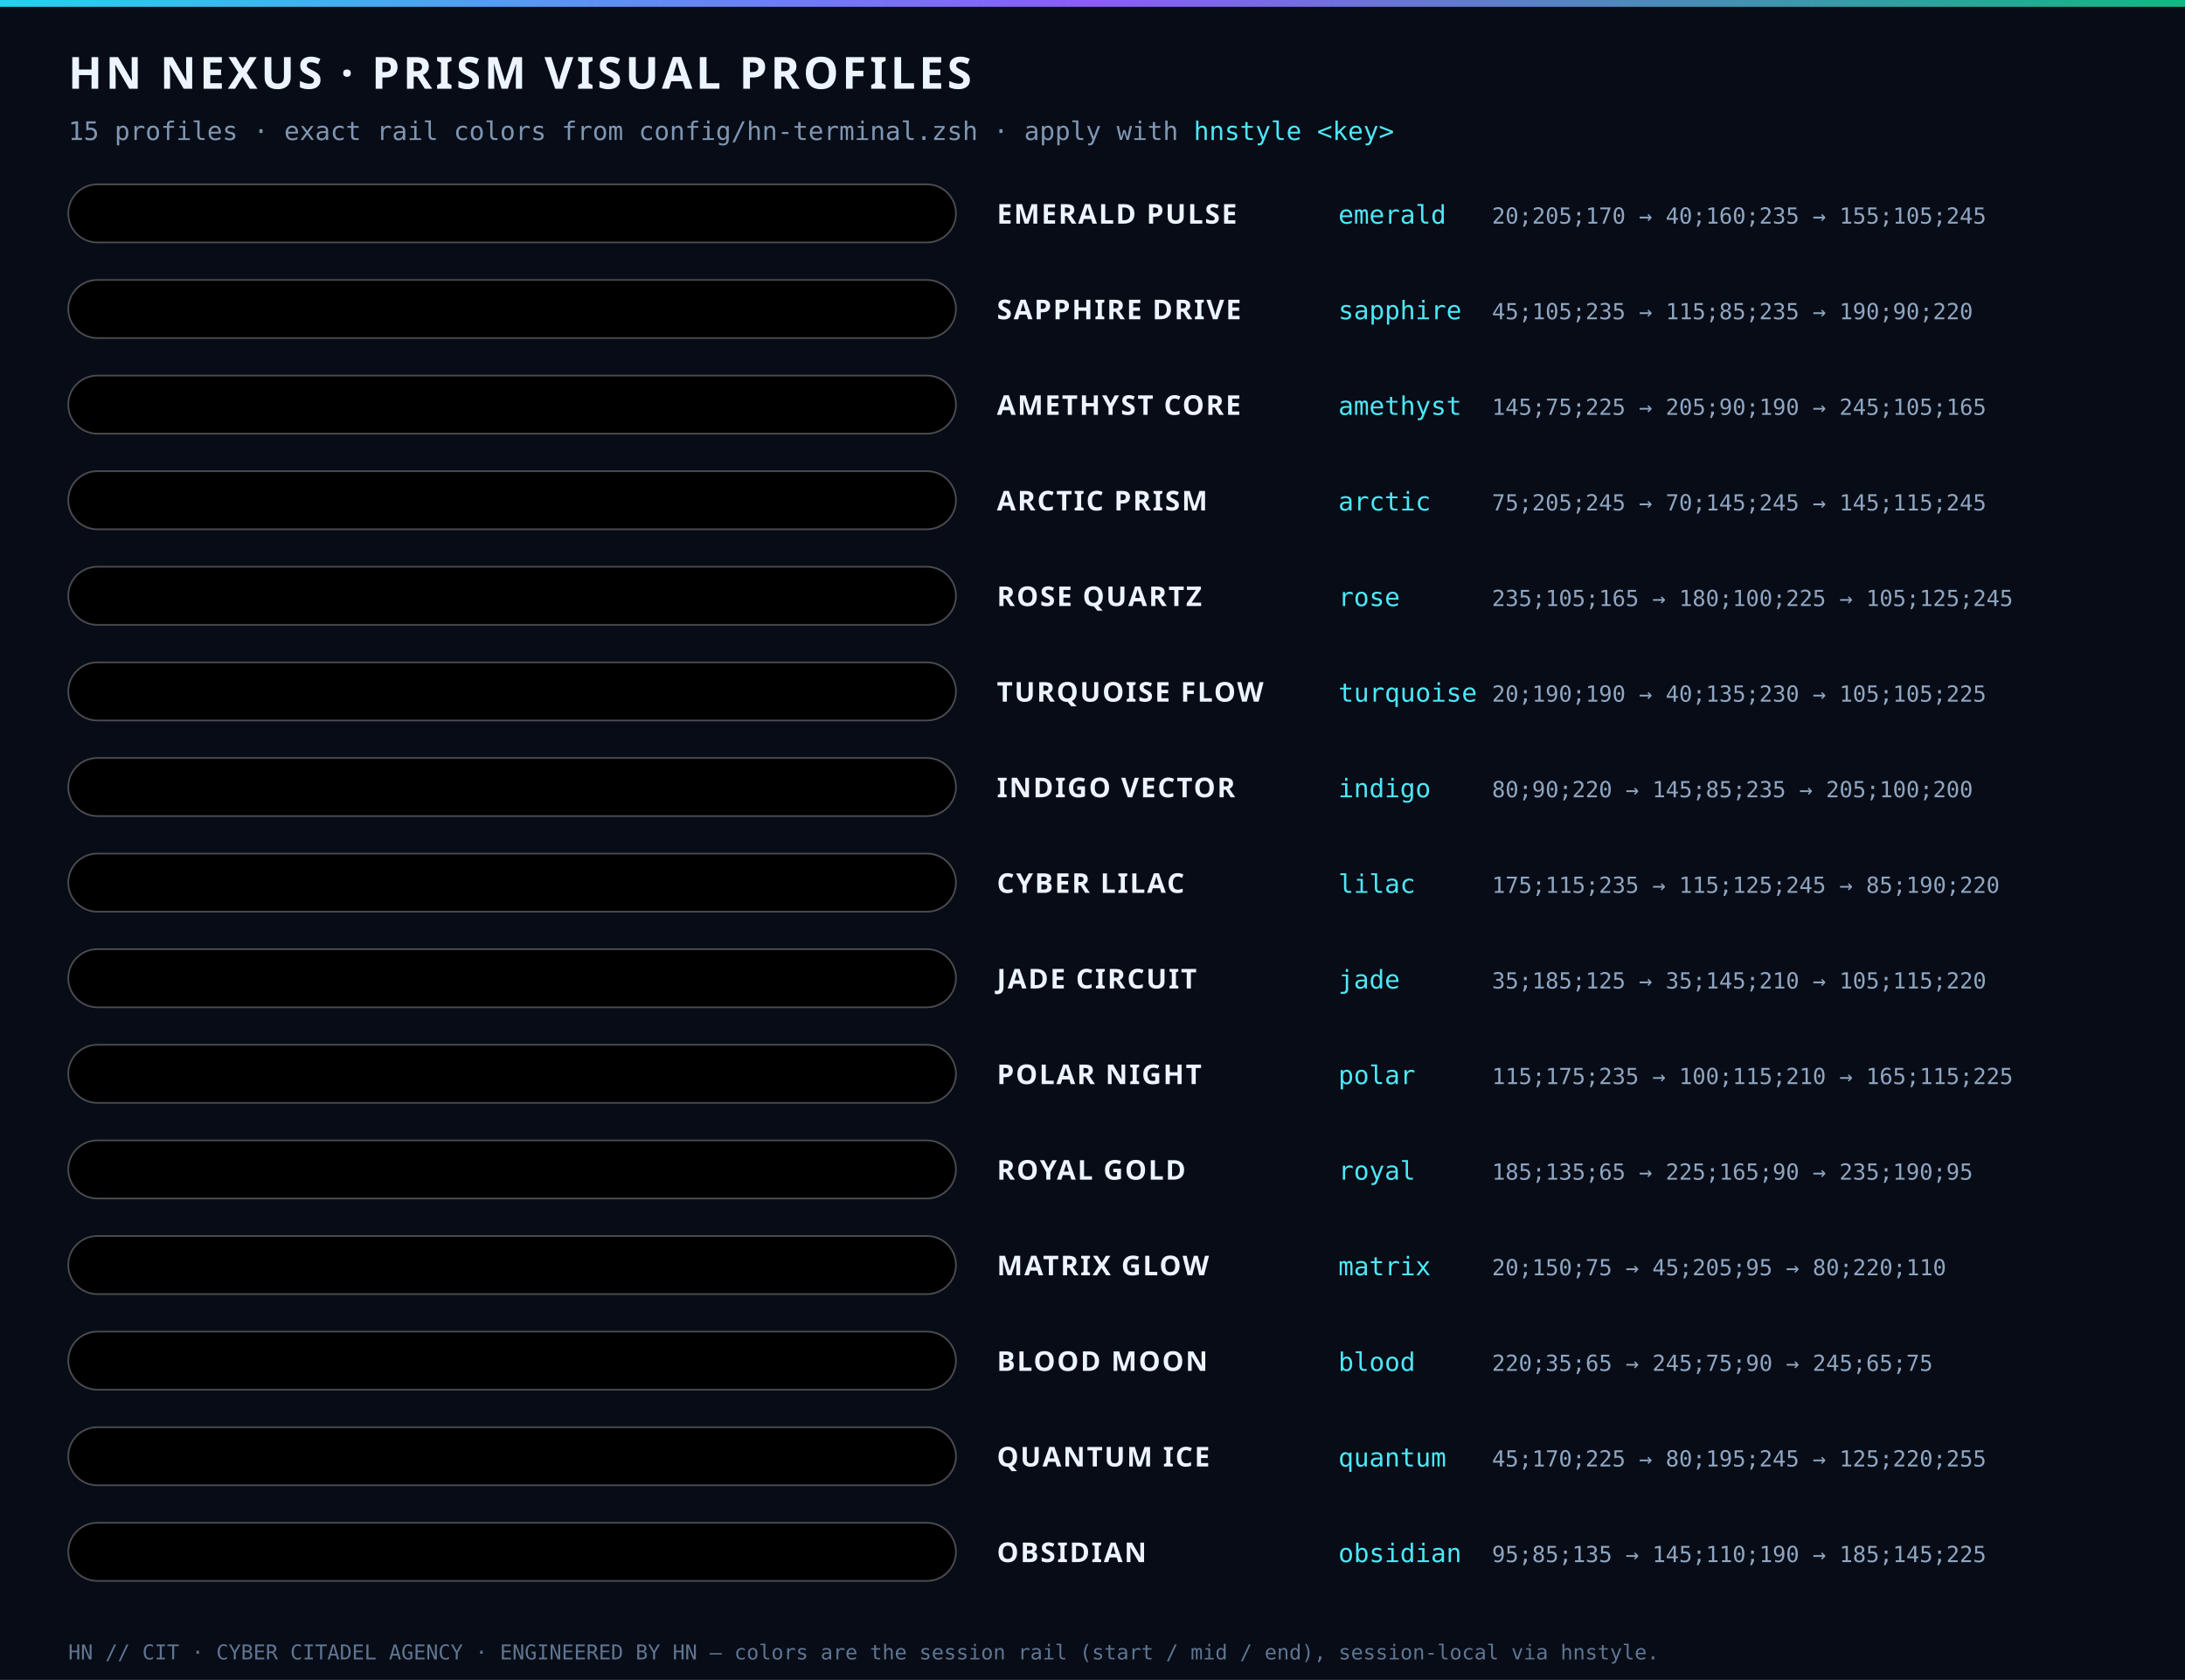
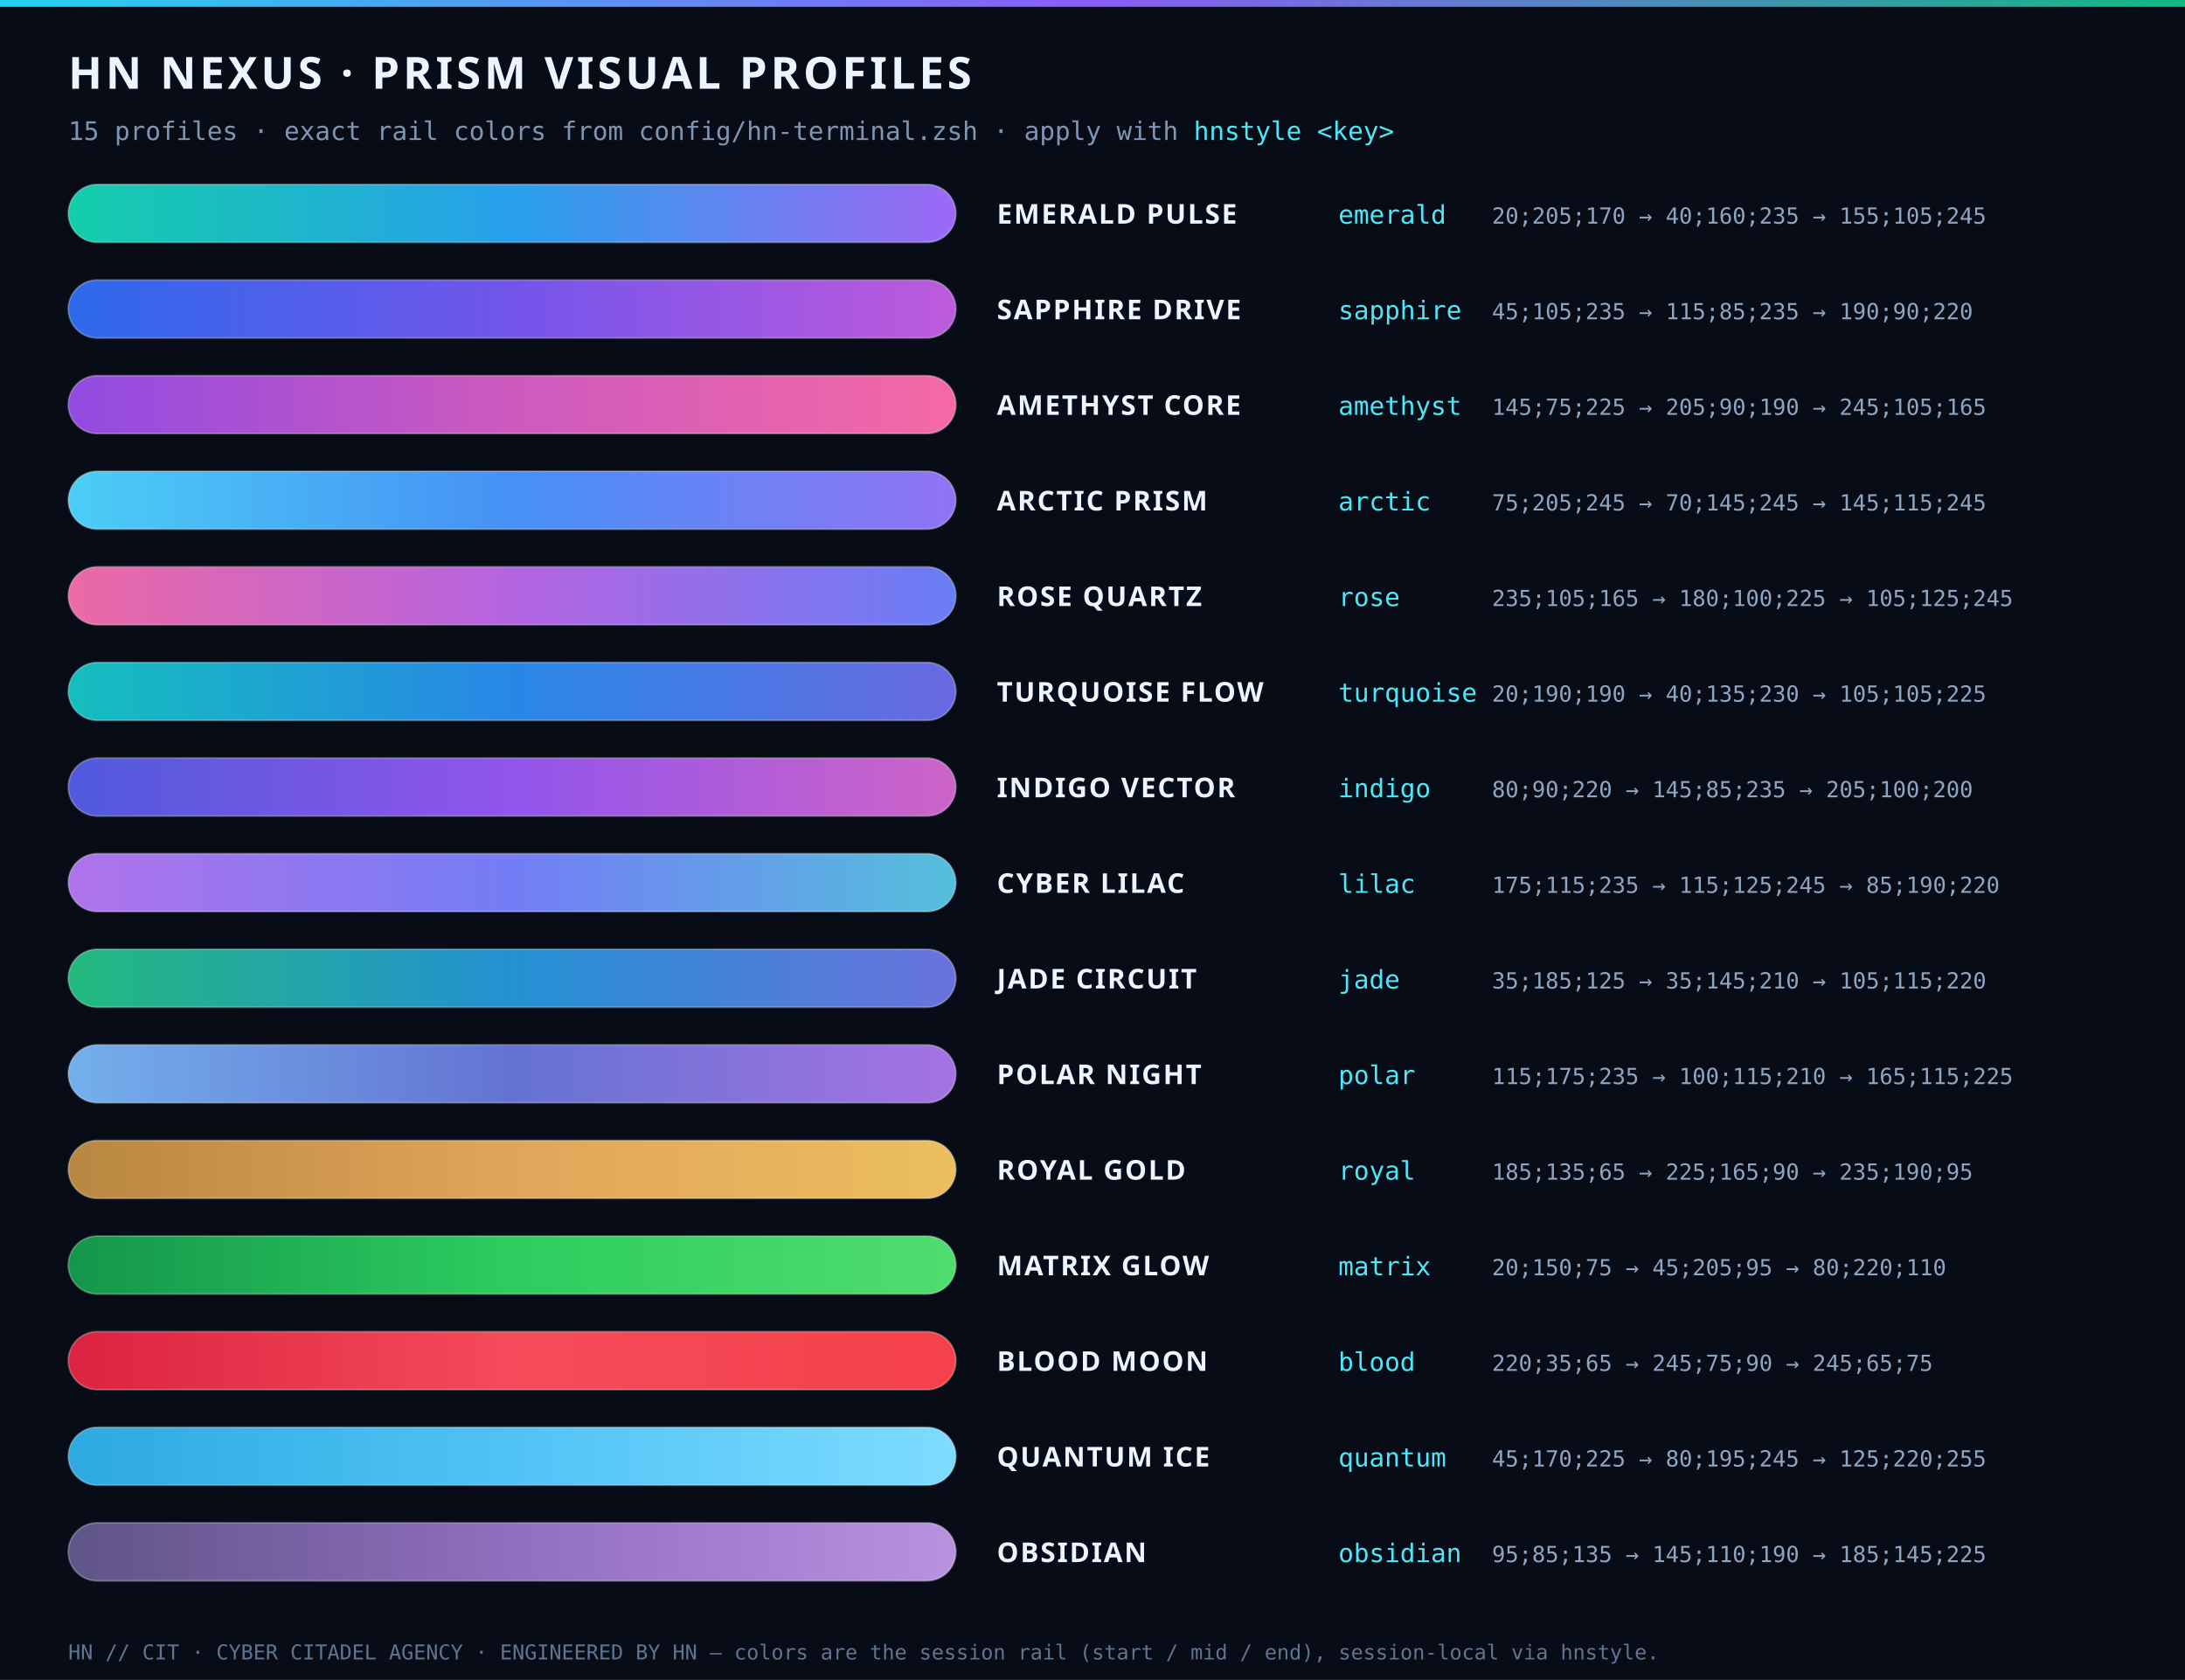
<svg xmlns="http://www.w3.org/2000/svg" viewBox="0 0 1280 984" width="1280" role="img" aria-labelledby="t d">
  <defs>
    <linearGradient id="g0" x1="0%" y1="0%" x2="100%" y2="0%">
-       <stop offset="0%" stop-color="rgb(20;205;170)" />
-       <stop offset="50%" stop-color="rgb(40;160;235)" />
-       <stop offset="100%" stop-color="rgb(155;105;245)" />
+       <stop offset="0%" stop-color="rgb(20,205,170)" />
+       <stop offset="50%" stop-color="rgb(40,160,235)" />
+       <stop offset="100%" stop-color="rgb(155,105,245)" />
    </linearGradient>
    <linearGradient id="g1" x1="0%" y1="0%" x2="100%" y2="0%">
-       <stop offset="0%" stop-color="rgb(45;105;235)" />
-       <stop offset="50%" stop-color="rgb(115;85;235)" />
-       <stop offset="100%" stop-color="rgb(190;90;220)" />
+       <stop offset="0%" stop-color="rgb(45,105,235)" />
+       <stop offset="50%" stop-color="rgb(115,85,235)" />
+       <stop offset="100%" stop-color="rgb(190,90,220)" />
    </linearGradient>
    <linearGradient id="g2" x1="0%" y1="0%" x2="100%" y2="0%">
-       <stop offset="0%" stop-color="rgb(145;75;225)" />
-       <stop offset="50%" stop-color="rgb(205;90;190)" />
-       <stop offset="100%" stop-color="rgb(245;105;165)" />
+       <stop offset="0%" stop-color="rgb(145,75,225)" />
+       <stop offset="50%" stop-color="rgb(205,90,190)" />
+       <stop offset="100%" stop-color="rgb(245,105,165)" />
    </linearGradient>
    <linearGradient id="g3" x1="0%" y1="0%" x2="100%" y2="0%">
-       <stop offset="0%" stop-color="rgb(75;205;245)" />
-       <stop offset="50%" stop-color="rgb(70;145;245)" />
-       <stop offset="100%" stop-color="rgb(145;115;245)" />
+       <stop offset="0%" stop-color="rgb(75,205,245)" />
+       <stop offset="50%" stop-color="rgb(70,145,245)" />
+       <stop offset="100%" stop-color="rgb(145,115,245)" />
    </linearGradient>
    <linearGradient id="g4" x1="0%" y1="0%" x2="100%" y2="0%">
-       <stop offset="0%" stop-color="rgb(235;105;165)" />
-       <stop offset="50%" stop-color="rgb(180;100;225)" />
-       <stop offset="100%" stop-color="rgb(105;125;245)" />
+       <stop offset="0%" stop-color="rgb(235,105,165)" />
+       <stop offset="50%" stop-color="rgb(180,100,225)" />
+       <stop offset="100%" stop-color="rgb(105,125,245)" />
    </linearGradient>
    <linearGradient id="g5" x1="0%" y1="0%" x2="100%" y2="0%">
-       <stop offset="0%" stop-color="rgb(20;190;190)" />
-       <stop offset="50%" stop-color="rgb(40;135;230)" />
-       <stop offset="100%" stop-color="rgb(105;105;225)" />
+       <stop offset="0%" stop-color="rgb(20,190,190)" />
+       <stop offset="50%" stop-color="rgb(40,135,230)" />
+       <stop offset="100%" stop-color="rgb(105,105,225)" />
    </linearGradient>
    <linearGradient id="g6" x1="0%" y1="0%" x2="100%" y2="0%">
-       <stop offset="0%" stop-color="rgb(80;90;220)" />
-       <stop offset="50%" stop-color="rgb(145;85;235)" />
-       <stop offset="100%" stop-color="rgb(205;100;200)" />
+       <stop offset="0%" stop-color="rgb(80,90,220)" />
+       <stop offset="50%" stop-color="rgb(145,85,235)" />
+       <stop offset="100%" stop-color="rgb(205,100,200)" />
    </linearGradient>
    <linearGradient id="g7" x1="0%" y1="0%" x2="100%" y2="0%">
-       <stop offset="0%" stop-color="rgb(175;115;235)" />
-       <stop offset="50%" stop-color="rgb(115;125;245)" />
-       <stop offset="100%" stop-color="rgb(85;190;220)" />
+       <stop offset="0%" stop-color="rgb(175,115,235)" />
+       <stop offset="50%" stop-color="rgb(115,125,245)" />
+       <stop offset="100%" stop-color="rgb(85,190,220)" />
    </linearGradient>
    <linearGradient id="g8" x1="0%" y1="0%" x2="100%" y2="0%">
-       <stop offset="0%" stop-color="rgb(35;185;125)" />
-       <stop offset="50%" stop-color="rgb(35;145;210)" />
-       <stop offset="100%" stop-color="rgb(105;115;220)" />
+       <stop offset="0%" stop-color="rgb(35,185,125)" />
+       <stop offset="50%" stop-color="rgb(35,145,210)" />
+       <stop offset="100%" stop-color="rgb(105,115,220)" />
    </linearGradient>
    <linearGradient id="g9" x1="0%" y1="0%" x2="100%" y2="0%">
-       <stop offset="0%" stop-color="rgb(115;175;235)" />
-       <stop offset="50%" stop-color="rgb(100;115;210)" />
-       <stop offset="100%" stop-color="rgb(165;115;225)" />
+       <stop offset="0%" stop-color="rgb(115,175,235)" />
+       <stop offset="50%" stop-color="rgb(100,115,210)" />
+       <stop offset="100%" stop-color="rgb(165,115,225)" />
    </linearGradient>
    <linearGradient id="g10" x1="0%" y1="0%" x2="100%" y2="0%">
-       <stop offset="0%" stop-color="rgb(185;135;65)" />
-       <stop offset="50%" stop-color="rgb(225;165;90)" />
-       <stop offset="100%" stop-color="rgb(235;190;95)" />
+       <stop offset="0%" stop-color="rgb(185,135,65)" />
+       <stop offset="50%" stop-color="rgb(225,165,90)" />
+       <stop offset="100%" stop-color="rgb(235,190,95)" />
    </linearGradient>
    <linearGradient id="g11" x1="0%" y1="0%" x2="100%" y2="0%">
-       <stop offset="0%" stop-color="rgb(20;150;75)" />
-       <stop offset="50%" stop-color="rgb(45;205;95)" />
-       <stop offset="100%" stop-color="rgb(80;220;110)" />
+       <stop offset="0%" stop-color="rgb(20,150,75)" />
+       <stop offset="50%" stop-color="rgb(45,205,95)" />
+       <stop offset="100%" stop-color="rgb(80,220,110)" />
    </linearGradient>
    <linearGradient id="g12" x1="0%" y1="0%" x2="100%" y2="0%">
-       <stop offset="0%" stop-color="rgb(220;35;65)" />
-       <stop offset="50%" stop-color="rgb(245;75;90)" />
-       <stop offset="100%" stop-color="rgb(245;65;75)" />
+       <stop offset="0%" stop-color="rgb(220,35,65)" />
+       <stop offset="50%" stop-color="rgb(245,75,90)" />
+       <stop offset="100%" stop-color="rgb(245,65,75)" />
    </linearGradient>
    <linearGradient id="g13" x1="0%" y1="0%" x2="100%" y2="0%">
-       <stop offset="0%" stop-color="rgb(45;170;225)" />
-       <stop offset="50%" stop-color="rgb(80;195;245)" />
-       <stop offset="100%" stop-color="rgb(125;220;255)" />
+       <stop offset="0%" stop-color="rgb(45,170,225)" />
+       <stop offset="50%" stop-color="rgb(80,195,245)" />
+       <stop offset="100%" stop-color="rgb(125,220,255)" />
    </linearGradient>
    <linearGradient id="g14" x1="0%" y1="0%" x2="100%" y2="0%">
-       <stop offset="0%" stop-color="rgb(95;85;135)" />
-       <stop offset="50%" stop-color="rgb(145;110;190)" />
-       <stop offset="100%" stop-color="rgb(185;145;225)" />
+       <stop offset="0%" stop-color="rgb(95,85,135)" />
+       <stop offset="50%" stop-color="rgb(145,110,190)" />
+       <stop offset="100%" stop-color="rgb(185,145,225)" />
    </linearGradient>
    <linearGradient id="hdr" x1="0%" y1="0%" x2="100%" y2="0%">
      <stop offset="0%" stop-color="#22d3ee" />
      <stop offset="50%" stop-color="#8b5cf6" />
      <stop offset="100%" stop-color="#10b981" />
    </linearGradient>
  </defs>
  <rect width="1280" height="984" fill="#070c16" />
  <rect x="0" y="0" width="1280" height="4" fill="url(#hdr)" />
  <text x="40" y="52" fill="#ecf4ff" font-family="Segoe UI,Ubuntu,sans-serif" font-size="26" font-weight="700" letter-spacing="2">HN NEXUS · PRISM VISUAL PROFILES</text>
  <text x="40" y="82" fill="#7f96b3" font-family="Consolas,monospace" font-size="15">15 profiles · exact rail colors from config/hn-terminal.zsh · apply with <tspan fill="#4de7f7">hnstyle &lt;key&gt;</tspan>
  </text>
  <g>
    <rect x="40" y="108" width="520" height="34" rx="17" fill="url(#g0)" />
-     <rect x="40" y="108" width="520" height="34" rx="17" fill="none" stroke="rgba(255,255,255,0.28)" />
+     <rect x="40" y="108" width="520" height="34" rx="17" fill="none" stroke="#ffffff" stroke-opacity="0.28" />
    <text x="584" y="131" fill="#ecf4ff" font-family="Segoe UI,Ubuntu,sans-serif" font-size="16" font-weight="600" letter-spacing="1">EMERALD PULSE</text>
    <text x="784" y="131" fill="#4de7f7" font-family="Consolas,monospace" font-size="15">emerald</text>
    <text x="874" y="131" fill="#8fa6c2" font-family="Consolas,monospace" font-size="13">20;205;170  →  40;160;235  →  155;105;245</text>
  </g>
  <g>
    <rect x="40" y="164" width="520" height="34" rx="17" fill="url(#g1)" />
-     <rect x="40" y="164" width="520" height="34" rx="17" fill="none" stroke="rgba(255,255,255,0.28)" />
+     <rect x="40" y="164" width="520" height="34" rx="17" fill="none" stroke="#ffffff" stroke-opacity="0.28" />
    <text x="584" y="187" fill="#ecf4ff" font-family="Segoe UI,Ubuntu,sans-serif" font-size="16" font-weight="600" letter-spacing="1">SAPPHIRE DRIVE</text>
    <text x="784" y="187" fill="#4de7f7" font-family="Consolas,monospace" font-size="15">sapphire</text>
    <text x="874" y="187" fill="#8fa6c2" font-family="Consolas,monospace" font-size="13">45;105;235  →  115;85;235  →  190;90;220</text>
  </g>
  <g>
    <rect x="40" y="220" width="520" height="34" rx="17" fill="url(#g2)" />
-     <rect x="40" y="220" width="520" height="34" rx="17" fill="none" stroke="rgba(255,255,255,0.28)" />
+     <rect x="40" y="220" width="520" height="34" rx="17" fill="none" stroke="#ffffff" stroke-opacity="0.28" />
    <text x="584" y="243" fill="#ecf4ff" font-family="Segoe UI,Ubuntu,sans-serif" font-size="16" font-weight="600" letter-spacing="1">AMETHYST CORE</text>
    <text x="784" y="243" fill="#4de7f7" font-family="Consolas,monospace" font-size="15">amethyst</text>
    <text x="874" y="243" fill="#8fa6c2" font-family="Consolas,monospace" font-size="13">145;75;225  →  205;90;190  →  245;105;165</text>
  </g>
  <g>
    <rect x="40" y="276" width="520" height="34" rx="17" fill="url(#g3)" />
-     <rect x="40" y="276" width="520" height="34" rx="17" fill="none" stroke="rgba(255,255,255,0.28)" />
+     <rect x="40" y="276" width="520" height="34" rx="17" fill="none" stroke="#ffffff" stroke-opacity="0.28" />
    <text x="584" y="299" fill="#ecf4ff" font-family="Segoe UI,Ubuntu,sans-serif" font-size="16" font-weight="600" letter-spacing="1">ARCTIC PRISM</text>
    <text x="784" y="299" fill="#4de7f7" font-family="Consolas,monospace" font-size="15">arctic</text>
    <text x="874" y="299" fill="#8fa6c2" font-family="Consolas,monospace" font-size="13">75;205;245  →  70;145;245  →  145;115;245</text>
  </g>
  <g>
    <rect x="40" y="332" width="520" height="34" rx="17" fill="url(#g4)" />
-     <rect x="40" y="332" width="520" height="34" rx="17" fill="none" stroke="rgba(255,255,255,0.28)" />
+     <rect x="40" y="332" width="520" height="34" rx="17" fill="none" stroke="#ffffff" stroke-opacity="0.28" />
    <text x="584" y="355" fill="#ecf4ff" font-family="Segoe UI,Ubuntu,sans-serif" font-size="16" font-weight="600" letter-spacing="1">ROSE QUARTZ</text>
    <text x="784" y="355" fill="#4de7f7" font-family="Consolas,monospace" font-size="15">rose</text>
    <text x="874" y="355" fill="#8fa6c2" font-family="Consolas,monospace" font-size="13">235;105;165  →  180;100;225  →  105;125;245</text>
  </g>
  <g>
    <rect x="40" y="388" width="520" height="34" rx="17" fill="url(#g5)" />
-     <rect x="40" y="388" width="520" height="34" rx="17" fill="none" stroke="rgba(255,255,255,0.28)" />
+     <rect x="40" y="388" width="520" height="34" rx="17" fill="none" stroke="#ffffff" stroke-opacity="0.28" />
    <text x="584" y="411" fill="#ecf4ff" font-family="Segoe UI,Ubuntu,sans-serif" font-size="16" font-weight="600" letter-spacing="1">TURQUOISE FLOW</text>
    <text x="784" y="411" fill="#4de7f7" font-family="Consolas,monospace" font-size="15">turquoise</text>
    <text x="874" y="411" fill="#8fa6c2" font-family="Consolas,monospace" font-size="13">20;190;190  →  40;135;230  →  105;105;225</text>
  </g>
  <g>
    <rect x="40" y="444" width="520" height="34" rx="17" fill="url(#g6)" />
-     <rect x="40" y="444" width="520" height="34" rx="17" fill="none" stroke="rgba(255,255,255,0.28)" />
+     <rect x="40" y="444" width="520" height="34" rx="17" fill="none" stroke="#ffffff" stroke-opacity="0.28" />
    <text x="584" y="467" fill="#ecf4ff" font-family="Segoe UI,Ubuntu,sans-serif" font-size="16" font-weight="600" letter-spacing="1">INDIGO VECTOR</text>
    <text x="784" y="467" fill="#4de7f7" font-family="Consolas,monospace" font-size="15">indigo</text>
    <text x="874" y="467" fill="#8fa6c2" font-family="Consolas,monospace" font-size="13">80;90;220  →  145;85;235  →  205;100;200</text>
  </g>
  <g>
    <rect x="40" y="500" width="520" height="34" rx="17" fill="url(#g7)" />
-     <rect x="40" y="500" width="520" height="34" rx="17" fill="none" stroke="rgba(255,255,255,0.28)" />
+     <rect x="40" y="500" width="520" height="34" rx="17" fill="none" stroke="#ffffff" stroke-opacity="0.28" />
    <text x="584" y="523" fill="#ecf4ff" font-family="Segoe UI,Ubuntu,sans-serif" font-size="16" font-weight="600" letter-spacing="1">CYBER LILAC</text>
    <text x="784" y="523" fill="#4de7f7" font-family="Consolas,monospace" font-size="15">lilac</text>
    <text x="874" y="523" fill="#8fa6c2" font-family="Consolas,monospace" font-size="13">175;115;235  →  115;125;245  →  85;190;220</text>
  </g>
  <g>
    <rect x="40" y="556" width="520" height="34" rx="17" fill="url(#g8)" />
-     <rect x="40" y="556" width="520" height="34" rx="17" fill="none" stroke="rgba(255,255,255,0.28)" />
+     <rect x="40" y="556" width="520" height="34" rx="17" fill="none" stroke="#ffffff" stroke-opacity="0.28" />
    <text x="584" y="579" fill="#ecf4ff" font-family="Segoe UI,Ubuntu,sans-serif" font-size="16" font-weight="600" letter-spacing="1">JADE CIRCUIT</text>
    <text x="784" y="579" fill="#4de7f7" font-family="Consolas,monospace" font-size="15">jade</text>
    <text x="874" y="579" fill="#8fa6c2" font-family="Consolas,monospace" font-size="13">35;185;125  →  35;145;210  →  105;115;220</text>
  </g>
  <g>
    <rect x="40" y="612" width="520" height="34" rx="17" fill="url(#g9)" />
-     <rect x="40" y="612" width="520" height="34" rx="17" fill="none" stroke="rgba(255,255,255,0.28)" />
+     <rect x="40" y="612" width="520" height="34" rx="17" fill="none" stroke="#ffffff" stroke-opacity="0.28" />
    <text x="584" y="635" fill="#ecf4ff" font-family="Segoe UI,Ubuntu,sans-serif" font-size="16" font-weight="600" letter-spacing="1">POLAR NIGHT</text>
    <text x="784" y="635" fill="#4de7f7" font-family="Consolas,monospace" font-size="15">polar</text>
    <text x="874" y="635" fill="#8fa6c2" font-family="Consolas,monospace" font-size="13">115;175;235  →  100;115;210  →  165;115;225</text>
  </g>
  <g>
    <rect x="40" y="668" width="520" height="34" rx="17" fill="url(#g10)" />
-     <rect x="40" y="668" width="520" height="34" rx="17" fill="none" stroke="rgba(255,255,255,0.28)" />
+     <rect x="40" y="668" width="520" height="34" rx="17" fill="none" stroke="#ffffff" stroke-opacity="0.28" />
    <text x="584" y="691" fill="#ecf4ff" font-family="Segoe UI,Ubuntu,sans-serif" font-size="16" font-weight="600" letter-spacing="1">ROYAL GOLD</text>
    <text x="784" y="691" fill="#4de7f7" font-family="Consolas,monospace" font-size="15">royal</text>
    <text x="874" y="691" fill="#8fa6c2" font-family="Consolas,monospace" font-size="13">185;135;65  →  225;165;90  →  235;190;95</text>
  </g>
  <g>
    <rect x="40" y="724" width="520" height="34" rx="17" fill="url(#g11)" />
-     <rect x="40" y="724" width="520" height="34" rx="17" fill="none" stroke="rgba(255,255,255,0.28)" />
+     <rect x="40" y="724" width="520" height="34" rx="17" fill="none" stroke="#ffffff" stroke-opacity="0.28" />
    <text x="584" y="747" fill="#ecf4ff" font-family="Segoe UI,Ubuntu,sans-serif" font-size="16" font-weight="600" letter-spacing="1">MATRIX GLOW</text>
    <text x="784" y="747" fill="#4de7f7" font-family="Consolas,monospace" font-size="15">matrix</text>
    <text x="874" y="747" fill="#8fa6c2" font-family="Consolas,monospace" font-size="13">20;150;75  →  45;205;95  →  80;220;110</text>
  </g>
  <g>
    <rect x="40" y="780" width="520" height="34" rx="17" fill="url(#g12)" />
-     <rect x="40" y="780" width="520" height="34" rx="17" fill="none" stroke="rgba(255,255,255,0.28)" />
+     <rect x="40" y="780" width="520" height="34" rx="17" fill="none" stroke="#ffffff" stroke-opacity="0.28" />
    <text x="584" y="803" fill="#ecf4ff" font-family="Segoe UI,Ubuntu,sans-serif" font-size="16" font-weight="600" letter-spacing="1">BLOOD MOON</text>
    <text x="784" y="803" fill="#4de7f7" font-family="Consolas,monospace" font-size="15">blood</text>
    <text x="874" y="803" fill="#8fa6c2" font-family="Consolas,monospace" font-size="13">220;35;65  →  245;75;90  →  245;65;75</text>
  </g>
  <g>
    <rect x="40" y="836" width="520" height="34" rx="17" fill="url(#g13)" />
-     <rect x="40" y="836" width="520" height="34" rx="17" fill="none" stroke="rgba(255,255,255,0.28)" />
+     <rect x="40" y="836" width="520" height="34" rx="17" fill="none" stroke="#ffffff" stroke-opacity="0.28" />
    <text x="584" y="859" fill="#ecf4ff" font-family="Segoe UI,Ubuntu,sans-serif" font-size="16" font-weight="600" letter-spacing="1">QUANTUM ICE</text>
    <text x="784" y="859" fill="#4de7f7" font-family="Consolas,monospace" font-size="15">quantum</text>
    <text x="874" y="859" fill="#8fa6c2" font-family="Consolas,monospace" font-size="13">45;170;225  →  80;195;245  →  125;220;255</text>
  </g>
  <g>
    <rect x="40" y="892" width="520" height="34" rx="17" fill="url(#g14)" />
-     <rect x="40" y="892" width="520" height="34" rx="17" fill="none" stroke="rgba(255,255,255,0.28)" />
+     <rect x="40" y="892" width="520" height="34" rx="17" fill="none" stroke="#ffffff" stroke-opacity="0.28" />
    <text x="584" y="915" fill="#ecf4ff" font-family="Segoe UI,Ubuntu,sans-serif" font-size="16" font-weight="600" letter-spacing="1">OBSIDIAN</text>
    <text x="784" y="915" fill="#4de7f7" font-family="Consolas,monospace" font-size="15">obsidian</text>
    <text x="874" y="915" fill="#8fa6c2" font-family="Consolas,monospace" font-size="13">95;85;135  →  145;110;190  →  185;145;225</text>
  </g>
  <text x="40" y="972" fill="#5f7592" font-family="Consolas,monospace" font-size="12">HN // CIT · CYBER CITADEL AGENCY · ENGINEERED BY HN — colors are the session rail (start / mid / end), session-local via hnstyle.</text>
</svg>
